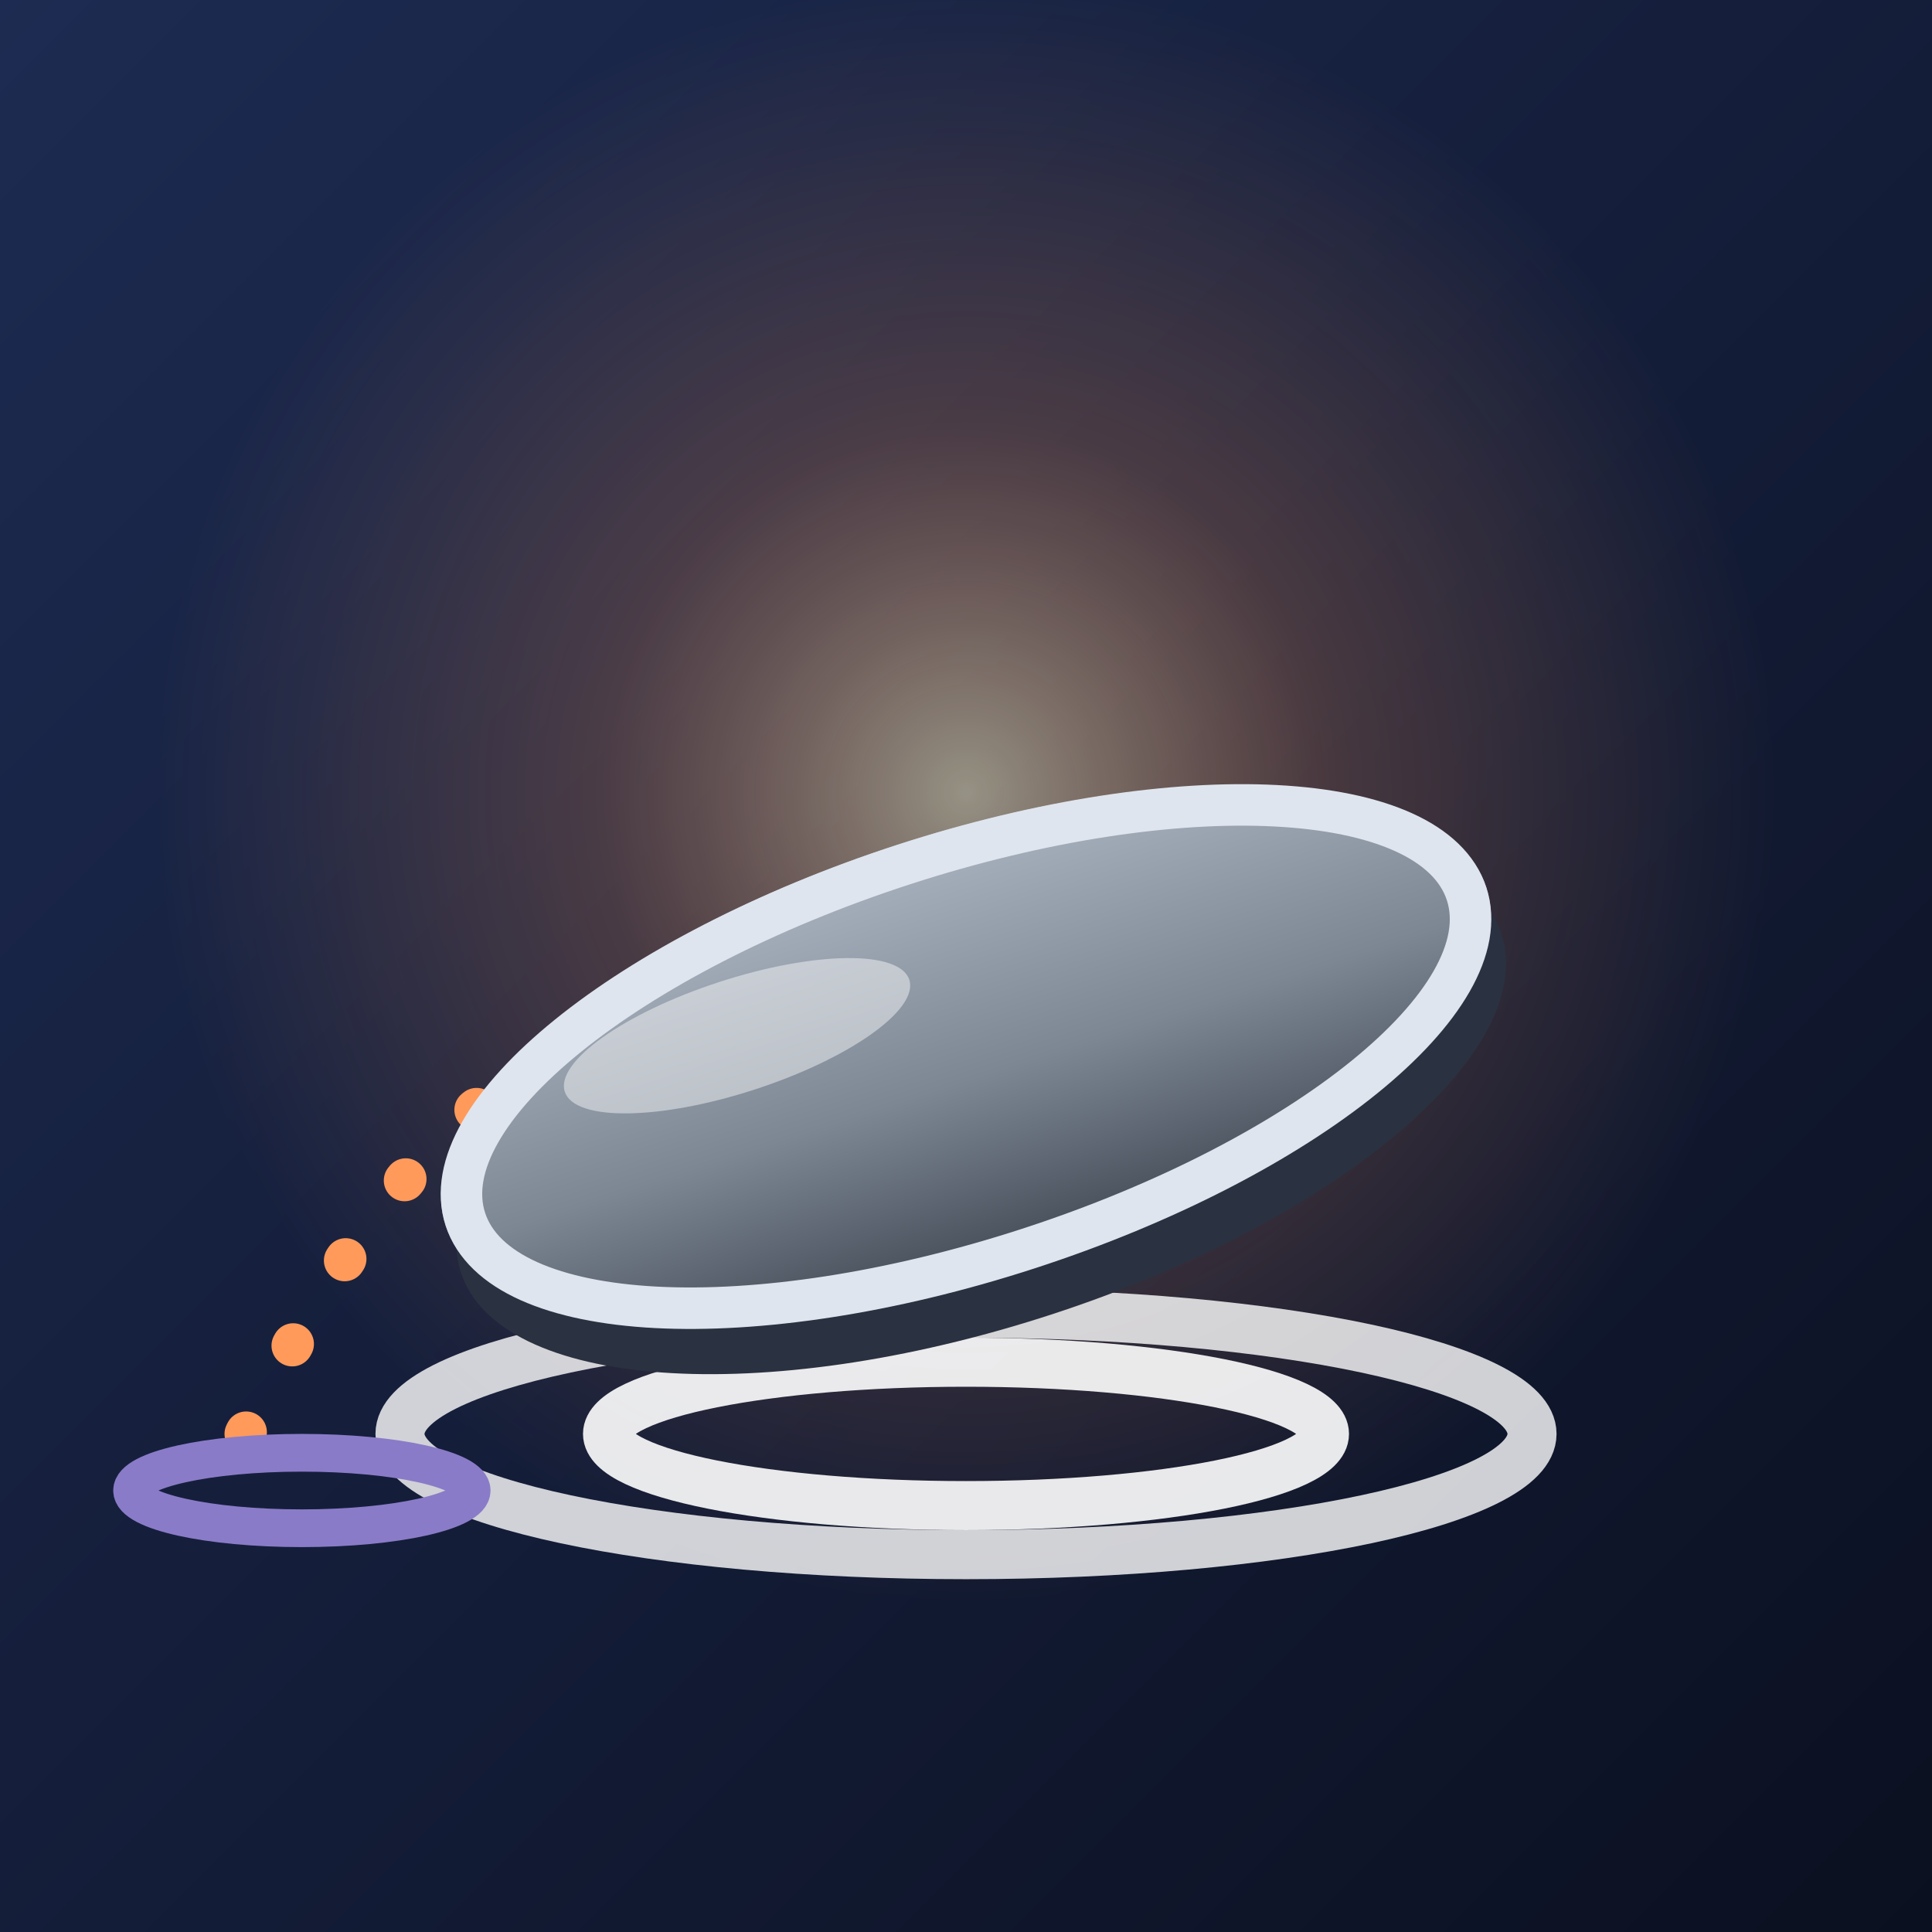
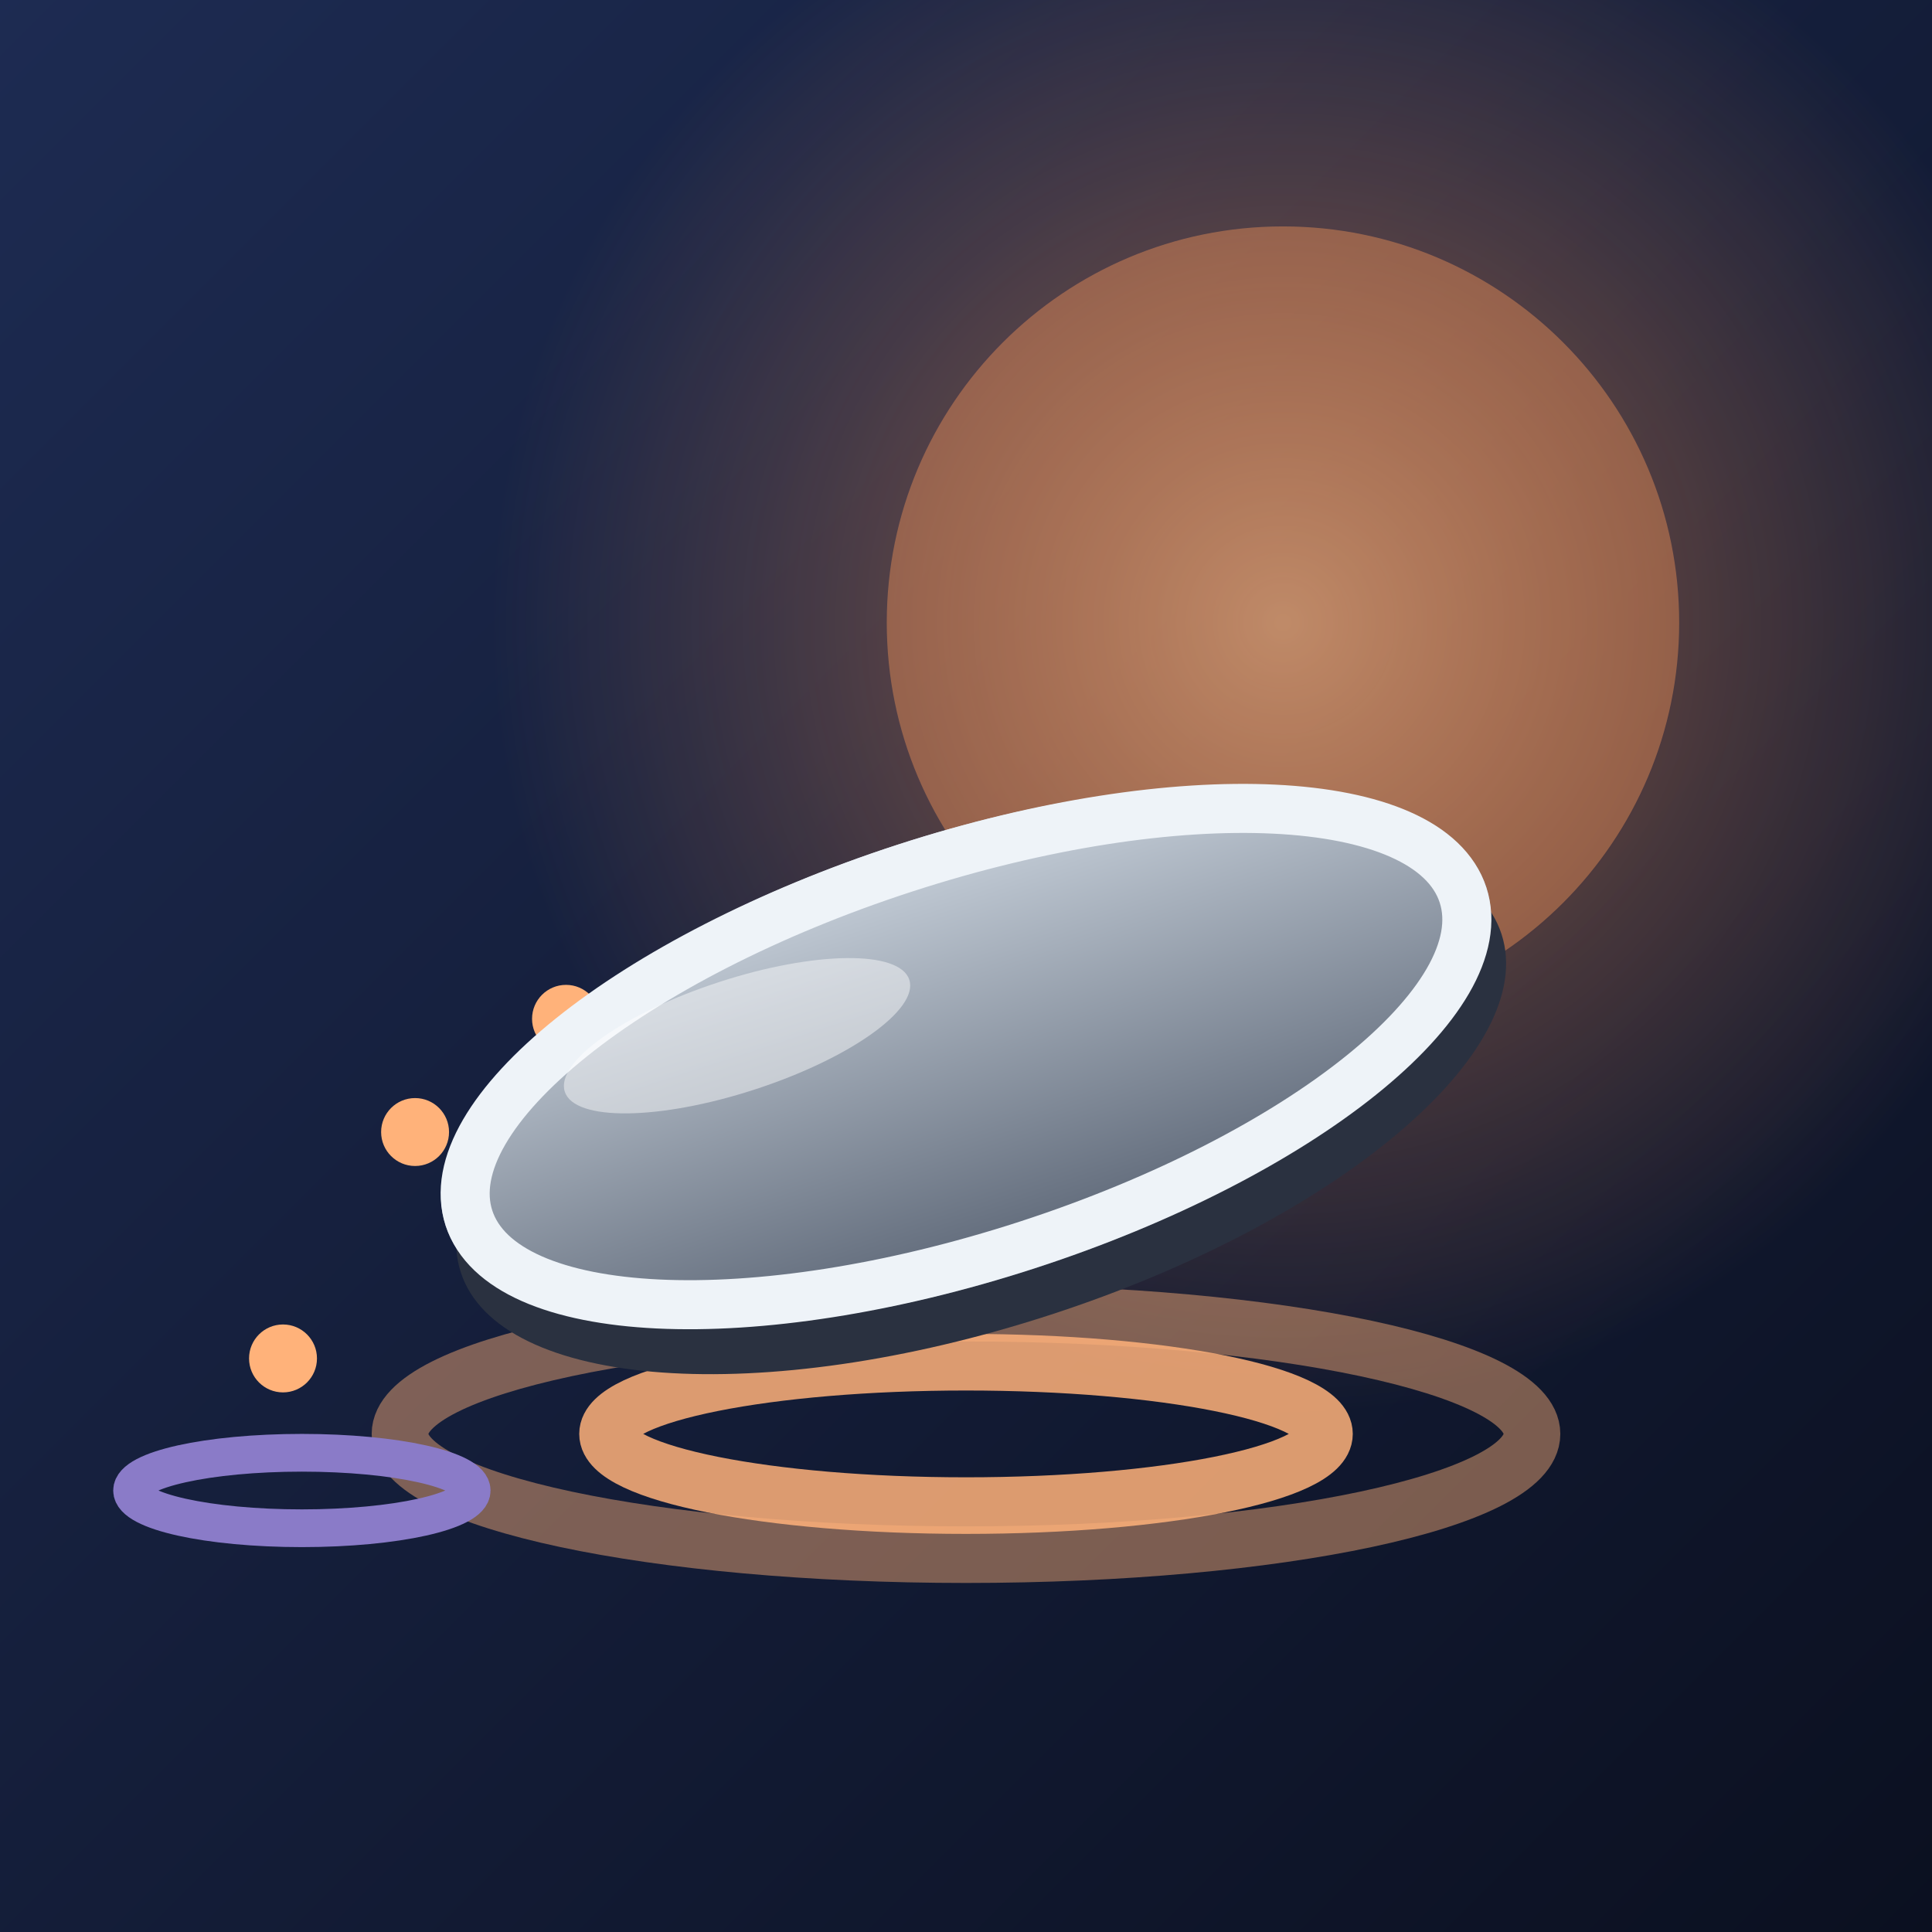
<svg xmlns="http://www.w3.org/2000/svg" viewBox="0 0 1024 1024" width="1024" height="1024">
  <defs>
    <linearGradient id="bg" x1="0" y1="0" x2="1" y2="1">
      <stop offset="0" stop-color="#1d2b52" />
      <stop offset="1" stop-color="#0b1020" />
    </linearGradient>
-     <radialGradient id="sun" cx="512" cy="420" r="430" gradientUnits="userSpaceOnUse">
-       <stop offset="0" stop-color="#fff0c0" stop-opacity=".55" />
-       <stop offset=".45" stop-color="#ff9a5b" stop-opacity=".22" />
+     <radialGradient id="sun" cx="680" cy="330" r="420" gradientUnits="userSpaceOnUse">
+       <stop offset="0" stop-color="#ffd2a0" stop-opacity=".55" />
+       <stop offset=".5" stop-color="#ff9a5b" stop-opacity=".25" />
      <stop offset="1" stop-color="#ff9a5b" stop-opacity="0" />
    </radialGradient>
    <linearGradient id="stone" x1="0" y1="0" x2="0" y2="1">
-       <stop offset="0" stop-color="#aab3c0" />
-       <stop offset=".55" stop-color="#7d8794" />
-       <stop offset="1" stop-color="#3f4752" />
+       <stop offset="0" stop-color="#c9d2dc" />
+       <stop offset="1" stop-color="#5a6474" />
    </linearGradient>
  </defs>
  <rect width="1024" height="1024" fill="url(#bg)" />
-   <circle cx="512" cy="420" r="430" fill="url(#sun)" />
-   <path d="M130 760 Q300 420 470 640" fill="none" stroke="#ff9a5b" stroke-width="22" stroke-linecap="round" stroke-dasharray="1 52" />
-   <g fill="none" stroke="#fff" stroke-opacity=".8" stroke-width="26">
-     <ellipse cx="512" cy="760" rx="300" ry="64" />
-     <ellipse cx="512" cy="760" rx="190" ry="38" stroke-opacity=".9" />
+   <circle cx="680" cy="330" r="420" fill="url(#sun)" />
+   <circle cx="680" cy="330" r="210" fill="#ff9a5b" fill-opacity=".4" />
+   <g fill="#ffb27a">
+     <circle cx="150" cy="720" r="18" />
+     <circle cx="220" cy="600" r="18" />
+     <circle cx="300" cy="540" r="18" />
+     <circle cx="380" cy="560" r="18" />
+   </g>
+   <g fill="none" stroke="#ffb27a" stroke-width="30">
+     <ellipse cx="512" cy="760" rx="300" ry="64" stroke-opacity=".45" />
+     <ellipse cx="512" cy="760" rx="190" ry="38" stroke-opacity=".85" />
  </g>
  <ellipse cx="160" cy="790" rx="90" ry="20" fill="none" stroke="#8a7bc8" stroke-width="20" />
  <g transform="rotate(-18 512 560)">
    <ellipse cx="512" cy="586" rx="290" ry="118" fill="#2a3140" />
    <ellipse cx="512" cy="560" rx="290" ry="118" fill="url(#stone)" />
-     <ellipse cx="512" cy="560" rx="279" ry="107" fill="none" stroke="#dfe5ee" stroke-width="22" />
+     <ellipse cx="512" cy="560" rx="277" ry="105" fill="none" stroke="#eef3f8" stroke-width="26" />
    <ellipse cx="400" cy="512" rx="96" ry="30" fill="#fff" fill-opacity=".45" />
  </g>
</svg>
